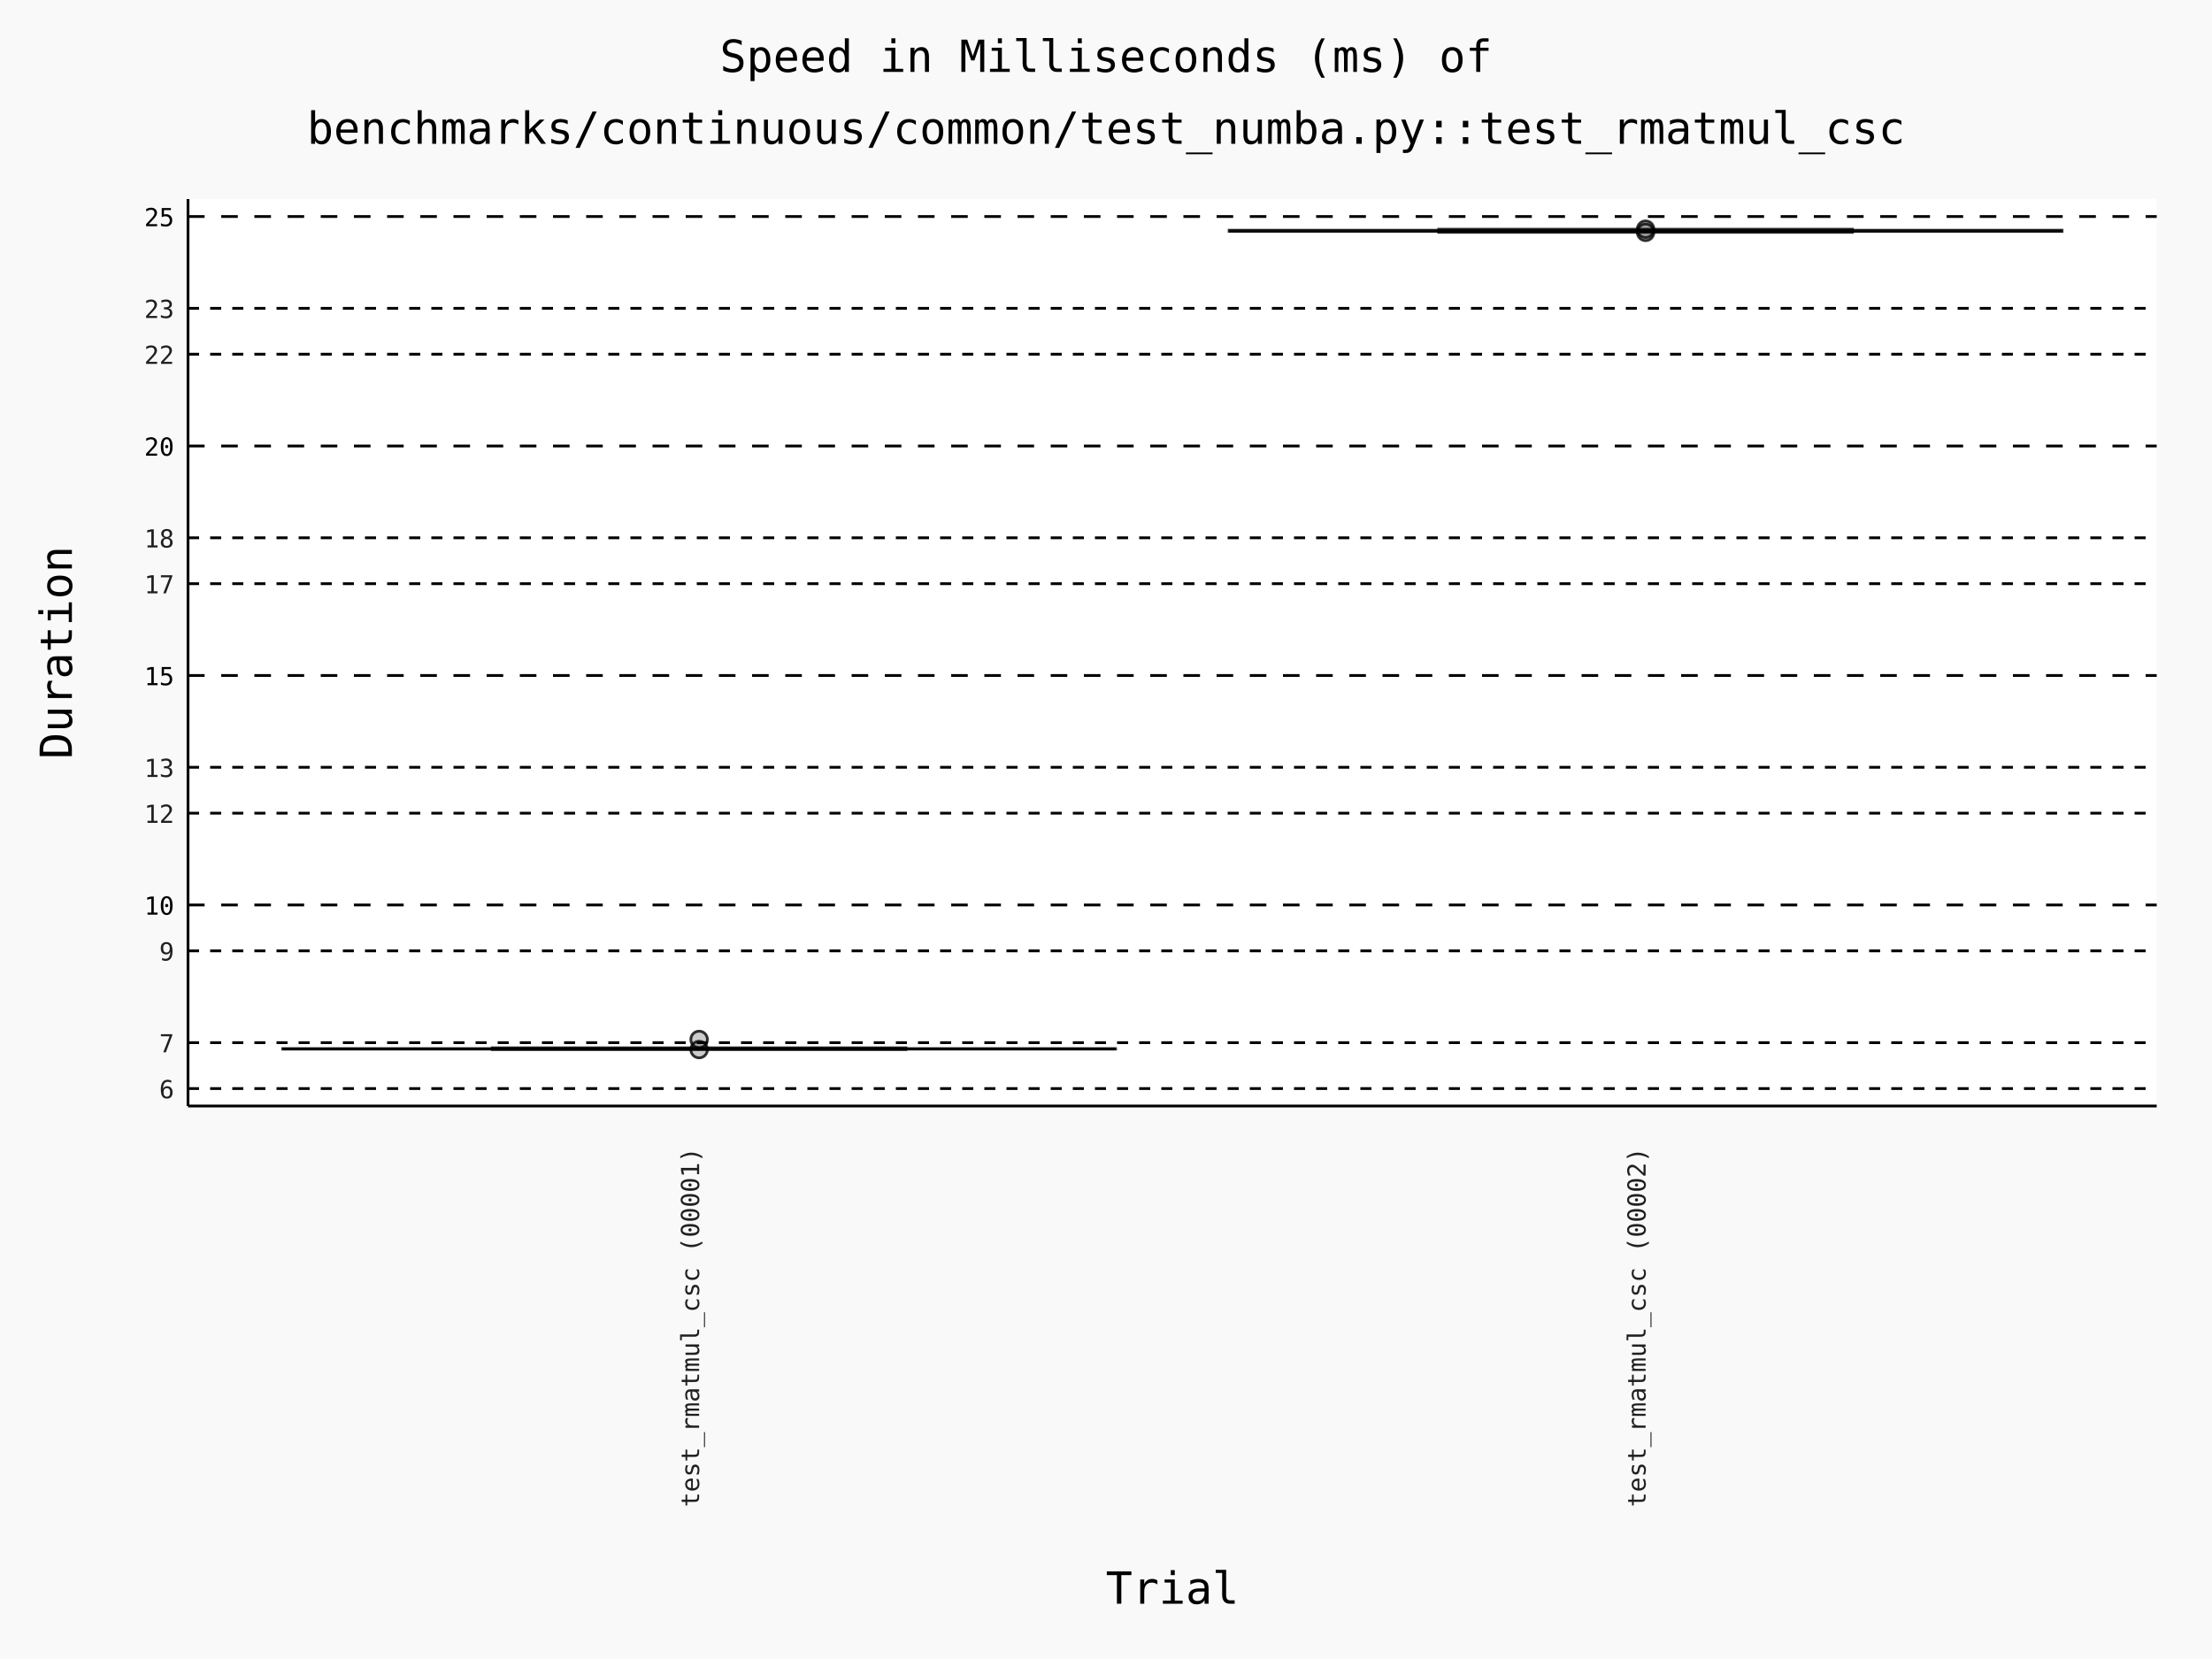
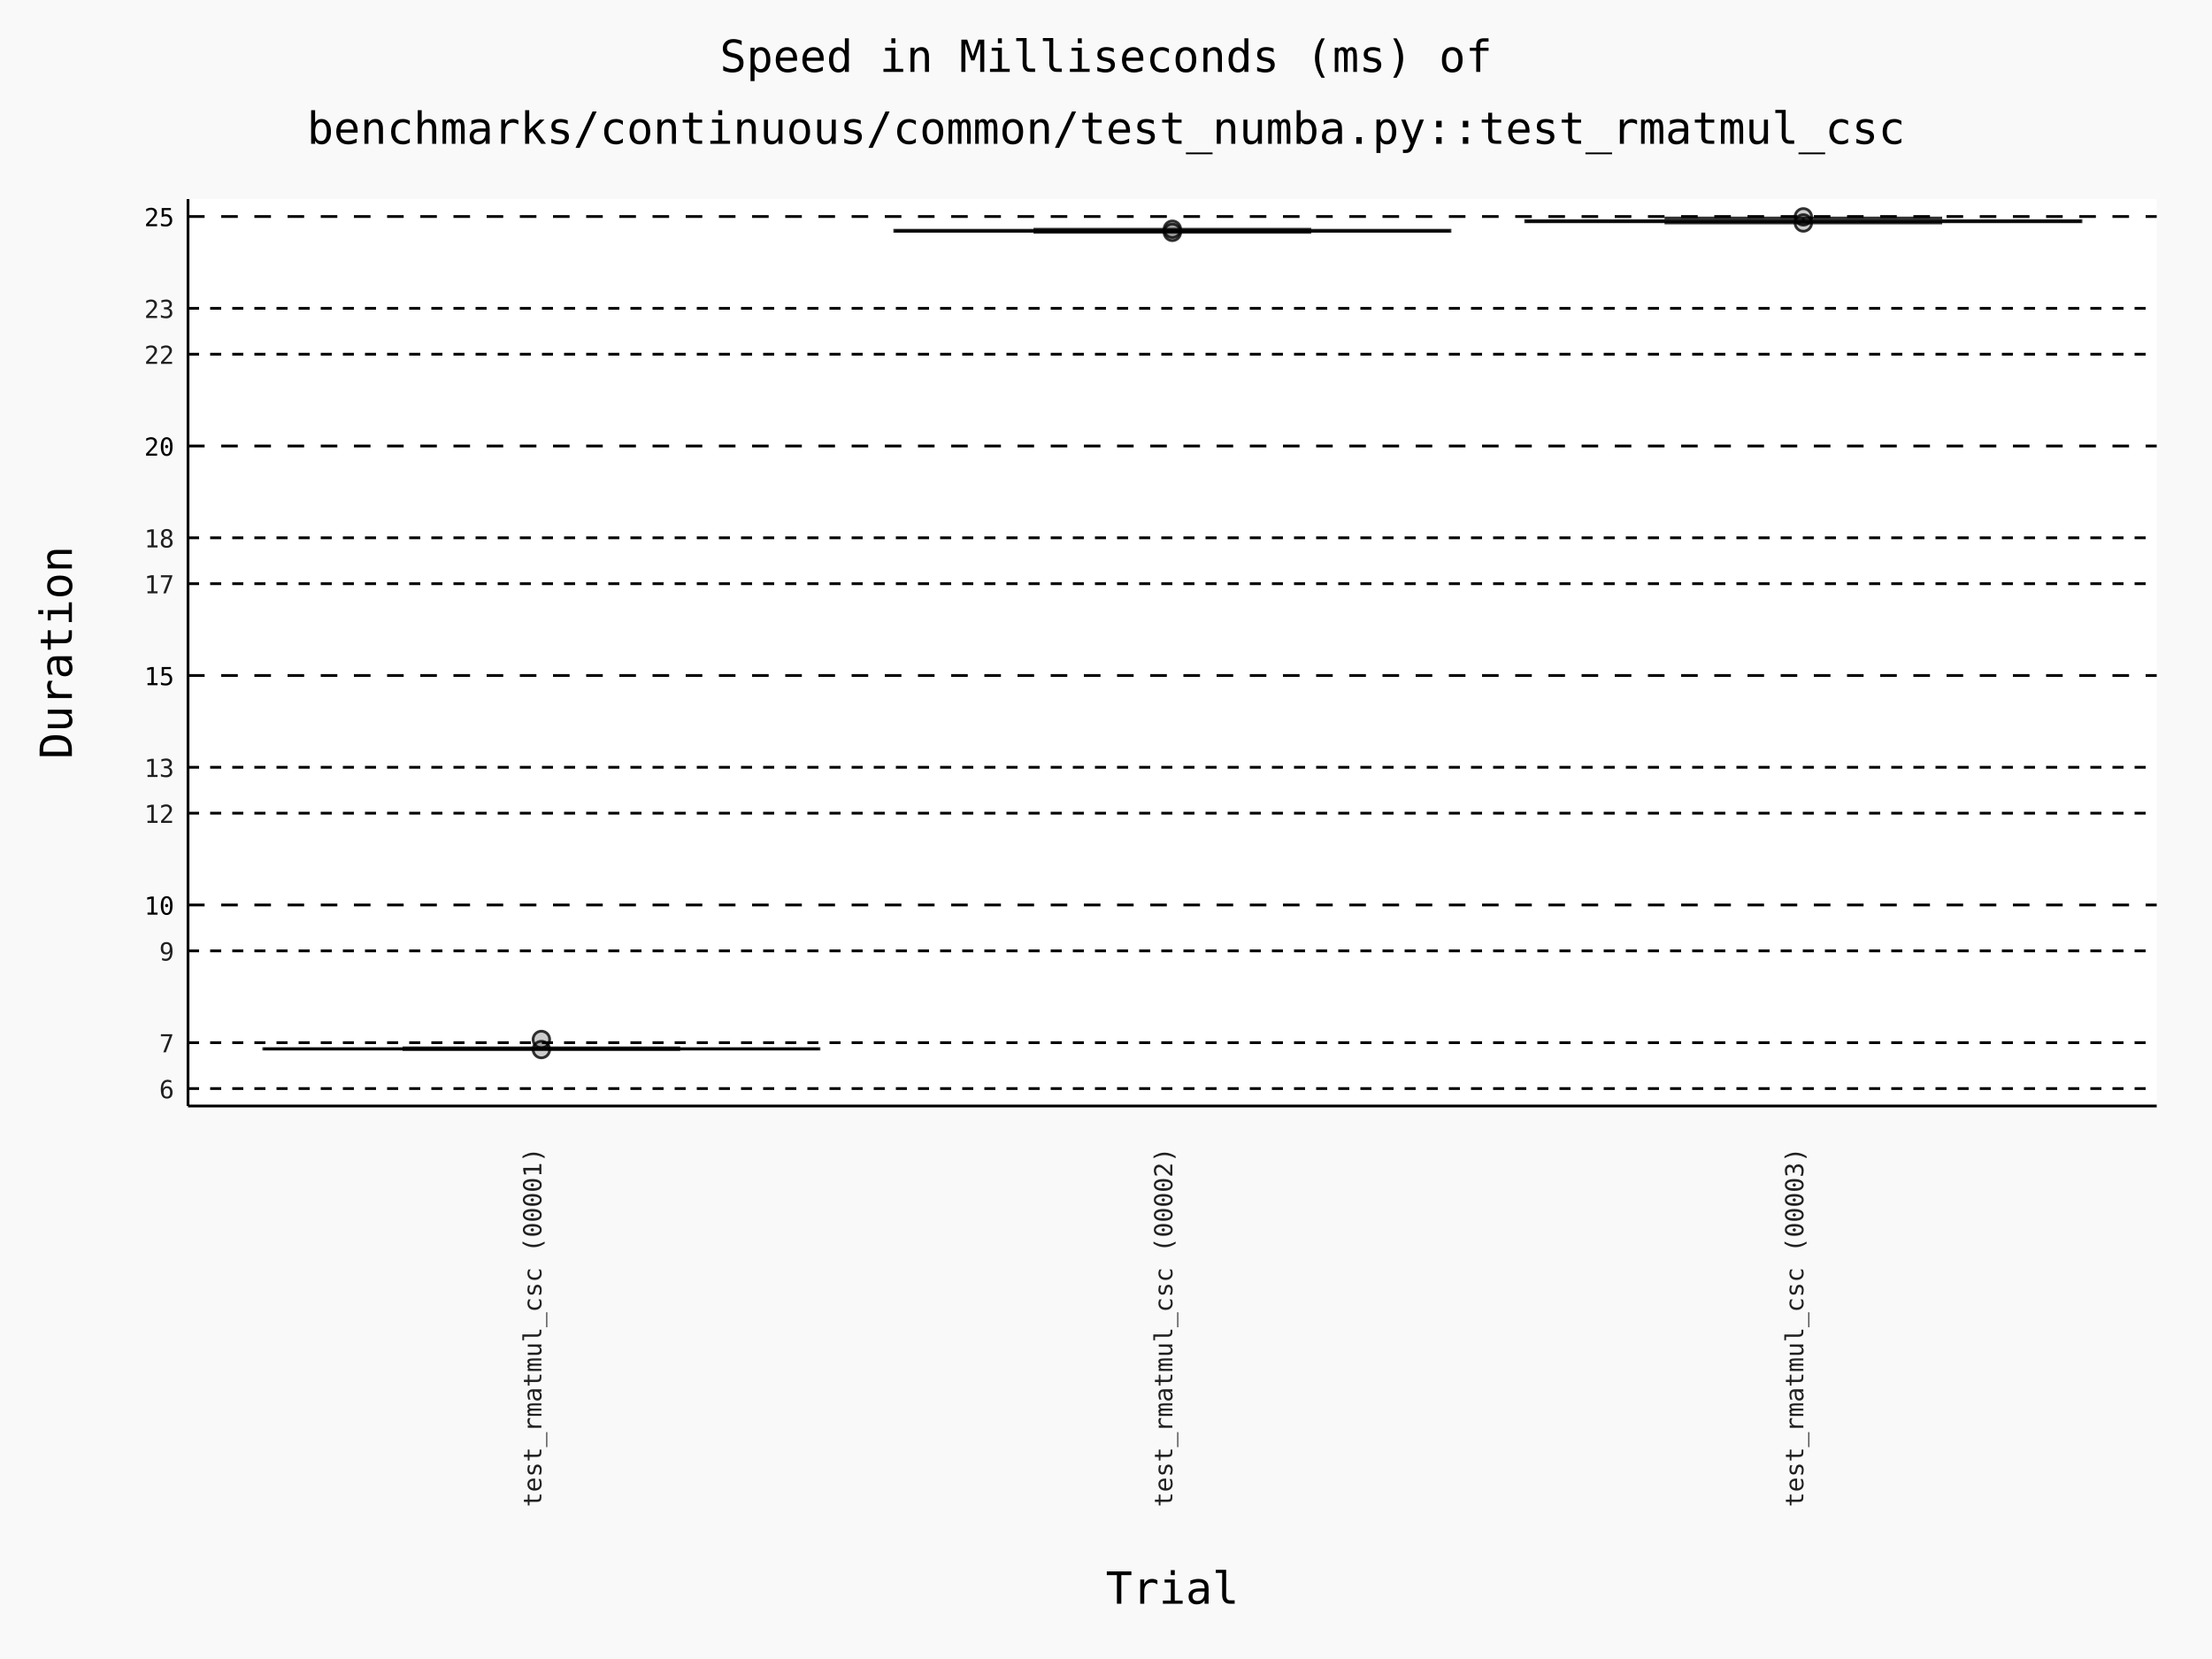
- <svg xmlns="http://www.w3.org/2000/svg" id="chart-3f204472-53bc-41da-8a4e-aa077ee20c4e" class="pygal-chart" viewBox="0 0 800 600">
+ <svg xmlns="http://www.w3.org/2000/svg" id="chart-561ffcb5-da2e-4464-87ba-7b3b3c392dc6" class="pygal-chart" viewBox="0 0 800 600">
  <defs>
-     <style type="text/css">#chart-3f204472-53bc-41da-8a4e-aa077ee20c4e{-webkit-user-select:none;-webkit-font-smoothing:antialiased;font-family:Consolas,"Deja Vu Sans Mono","Bitstream Vera Sans Mono","Courier New",monospace}#chart-3f204472-53bc-41da-8a4e-aa077ee20c4e .title{font-family:Consolas,"Deja Vu Sans Mono","Bitstream Vera Sans Mono","Courier New",monospace;font-size:16px}#chart-3f204472-53bc-41da-8a4e-aa077ee20c4e .legends .legend text{font-family:Consolas,"Deja Vu Sans Mono","Bitstream Vera Sans Mono","Courier New",monospace;font-size:14px}#chart-3f204472-53bc-41da-8a4e-aa077ee20c4e .axis text{font-family:Consolas,"Deja Vu Sans Mono","Bitstream Vera Sans Mono","Courier New",monospace;font-size:10px}#chart-3f204472-53bc-41da-8a4e-aa077ee20c4e .axis text.major{font-family:Consolas,"Deja Vu Sans Mono","Bitstream Vera Sans Mono","Courier New",monospace;font-size:10px}#chart-3f204472-53bc-41da-8a4e-aa077ee20c4e .text-overlay text.value{font-family:Consolas,"Deja Vu Sans Mono","Bitstream Vera Sans Mono","Courier New",monospace;font-size:16px}#chart-3f204472-53bc-41da-8a4e-aa077ee20c4e .text-overlay text.label{font-family:Consolas,"Deja Vu Sans Mono","Bitstream Vera Sans Mono","Courier New",monospace;font-size:10px}#chart-3f204472-53bc-41da-8a4e-aa077ee20c4e .tooltip{font-family:Consolas,"Deja Vu Sans Mono","Bitstream Vera Sans Mono","Courier New",monospace;font-size:14px}#chart-3f204472-53bc-41da-8a4e-aa077ee20c4e text.no_data{font-family:Consolas,"Deja Vu Sans Mono","Bitstream Vera Sans Mono","Courier New",monospace;font-size:64px}
- #chart-3f204472-53bc-41da-8a4e-aa077ee20c4e{background-color:rgba(249,249,249,1)}#chart-3f204472-53bc-41da-8a4e-aa077ee20c4e path,#chart-3f204472-53bc-41da-8a4e-aa077ee20c4e line,#chart-3f204472-53bc-41da-8a4e-aa077ee20c4e rect,#chart-3f204472-53bc-41da-8a4e-aa077ee20c4e circle{-webkit-transition:150ms;-moz-transition:150ms;transition:150ms}#chart-3f204472-53bc-41da-8a4e-aa077ee20c4e .graph &gt; .background{fill:rgba(249,249,249,1)}#chart-3f204472-53bc-41da-8a4e-aa077ee20c4e .plot &gt; .background{fill:rgba(255,255,255,1)}#chart-3f204472-53bc-41da-8a4e-aa077ee20c4e .graph{fill:rgba(0,0,0,.87)}#chart-3f204472-53bc-41da-8a4e-aa077ee20c4e text.no_data{fill:rgba(0,0,0,1)}#chart-3f204472-53bc-41da-8a4e-aa077ee20c4e .title{fill:rgba(0,0,0,1)}#chart-3f204472-53bc-41da-8a4e-aa077ee20c4e .legends .legend text{fill:rgba(0,0,0,.87)}#chart-3f204472-53bc-41da-8a4e-aa077ee20c4e .legends .legend:hover text{fill:rgba(0,0,0,1)}#chart-3f204472-53bc-41da-8a4e-aa077ee20c4e .axis .line{stroke:rgba(0,0,0,1)}#chart-3f204472-53bc-41da-8a4e-aa077ee20c4e .axis .guide.line{stroke:rgba(0,0,0,.54)}#chart-3f204472-53bc-41da-8a4e-aa077ee20c4e .axis .major.line{stroke:rgba(0,0,0,.87)}#chart-3f204472-53bc-41da-8a4e-aa077ee20c4e .axis text.major{fill:rgba(0,0,0,1)}#chart-3f204472-53bc-41da-8a4e-aa077ee20c4e .axis.y .guides:hover .guide.line,#chart-3f204472-53bc-41da-8a4e-aa077ee20c4e .line-graph .axis.x .guides:hover .guide.line,#chart-3f204472-53bc-41da-8a4e-aa077ee20c4e .stackedline-graph .axis.x .guides:hover .guide.line,#chart-3f204472-53bc-41da-8a4e-aa077ee20c4e .xy-graph .axis.x .guides:hover .guide.line{stroke:rgba(0,0,0,1)}#chart-3f204472-53bc-41da-8a4e-aa077ee20c4e .axis .guides:hover text{fill:rgba(0,0,0,1)}#chart-3f204472-53bc-41da-8a4e-aa077ee20c4e .reactive{fill-opacity:.7;stroke-opacity:.8;stroke-width:1}#chart-3f204472-53bc-41da-8a4e-aa077ee20c4e .ci{stroke:rgba(0,0,0,.87)}#chart-3f204472-53bc-41da-8a4e-aa077ee20c4e .reactive.active,#chart-3f204472-53bc-41da-8a4e-aa077ee20c4e .active .reactive{fill-opacity:.8;stroke-opacity:.9;stroke-width:4}#chart-3f204472-53bc-41da-8a4e-aa077ee20c4e .ci .reactive.active{stroke-width:1.5}#chart-3f204472-53bc-41da-8a4e-aa077ee20c4e .series text{fill:rgba(0,0,0,1)}#chart-3f204472-53bc-41da-8a4e-aa077ee20c4e .tooltip rect{fill:rgba(255,255,255,1);stroke:rgba(0,0,0,1);-webkit-transition:opacity 150ms;-moz-transition:opacity 150ms;transition:opacity 150ms}#chart-3f204472-53bc-41da-8a4e-aa077ee20c4e .tooltip .label{fill:rgba(0,0,0,.87)}#chart-3f204472-53bc-41da-8a4e-aa077ee20c4e .tooltip .label{fill:rgba(0,0,0,.87)}#chart-3f204472-53bc-41da-8a4e-aa077ee20c4e .tooltip .legend{font-size:.8em;fill:rgba(0,0,0,.54)}#chart-3f204472-53bc-41da-8a4e-aa077ee20c4e .tooltip .x_label{font-size:.6em;fill:rgba(0,0,0,1)}#chart-3f204472-53bc-41da-8a4e-aa077ee20c4e .tooltip .xlink{font-size:.5em;text-decoration:underline}#chart-3f204472-53bc-41da-8a4e-aa077ee20c4e .tooltip .value{font-size:1.5em}#chart-3f204472-53bc-41da-8a4e-aa077ee20c4e .bound{font-size:.5em}#chart-3f204472-53bc-41da-8a4e-aa077ee20c4e .max-value{font-size:.75em;fill:rgba(0,0,0,.54)}#chart-3f204472-53bc-41da-8a4e-aa077ee20c4e .map-element{fill:rgba(255,255,255,1);stroke:rgba(0,0,0,.54) !important}#chart-3f204472-53bc-41da-8a4e-aa077ee20c4e .map-element .reactive{fill-opacity:inherit;stroke-opacity:inherit}#chart-3f204472-53bc-41da-8a4e-aa077ee20c4e .color-0,#chart-3f204472-53bc-41da-8a4e-aa077ee20c4e .color-0 a:visited{stroke:#000000;fill:#000000}#chart-3f204472-53bc-41da-8a4e-aa077ee20c4e .color-1,#chart-3f204472-53bc-41da-8a4e-aa077ee20c4e .color-1 a:visited{stroke:#000000;fill:#000000}#chart-3f204472-53bc-41da-8a4e-aa077ee20c4e .text-overlay .color-0 text{fill:white}#chart-3f204472-53bc-41da-8a4e-aa077ee20c4e .text-overlay .color-1 text{fill:white}
- #chart-3f204472-53bc-41da-8a4e-aa077ee20c4e text.no_data{text-anchor:middle}#chart-3f204472-53bc-41da-8a4e-aa077ee20c4e .guide.line{fill:none}#chart-3f204472-53bc-41da-8a4e-aa077ee20c4e .centered{text-anchor:middle}#chart-3f204472-53bc-41da-8a4e-aa077ee20c4e .title{text-anchor:middle}#chart-3f204472-53bc-41da-8a4e-aa077ee20c4e .legends .legend text{fill-opacity:1}#chart-3f204472-53bc-41da-8a4e-aa077ee20c4e .axis.x text{text-anchor:middle}#chart-3f204472-53bc-41da-8a4e-aa077ee20c4e .axis.x:not(.web) text[transform]{text-anchor:start}#chart-3f204472-53bc-41da-8a4e-aa077ee20c4e .axis.x:not(.web) text[transform].backwards{text-anchor:end}#chart-3f204472-53bc-41da-8a4e-aa077ee20c4e .axis.y text{text-anchor:end}#chart-3f204472-53bc-41da-8a4e-aa077ee20c4e .axis.y text[transform].backwards{text-anchor:start}#chart-3f204472-53bc-41da-8a4e-aa077ee20c4e .axis.y2 text{text-anchor:start}#chart-3f204472-53bc-41da-8a4e-aa077ee20c4e .axis.y2 text[transform].backwards{text-anchor:end}#chart-3f204472-53bc-41da-8a4e-aa077ee20c4e .axis .guide.line{stroke-dasharray:4,4;stroke:black}#chart-3f204472-53bc-41da-8a4e-aa077ee20c4e .axis .major.guide.line{stroke-dasharray:6,6;stroke:black}#chart-3f204472-53bc-41da-8a4e-aa077ee20c4e .horizontal .axis.y .guide.line,#chart-3f204472-53bc-41da-8a4e-aa077ee20c4e .horizontal .axis.y2 .guide.line,#chart-3f204472-53bc-41da-8a4e-aa077ee20c4e .vertical .axis.x .guide.line{opacity:0}#chart-3f204472-53bc-41da-8a4e-aa077ee20c4e .horizontal .axis.always_show .guide.line,#chart-3f204472-53bc-41da-8a4e-aa077ee20c4e .vertical .axis.always_show .guide.line{opacity:1 !important}#chart-3f204472-53bc-41da-8a4e-aa077ee20c4e .axis.y .guides:hover .guide.line,#chart-3f204472-53bc-41da-8a4e-aa077ee20c4e .axis.y2 .guides:hover .guide.line,#chart-3f204472-53bc-41da-8a4e-aa077ee20c4e .axis.x .guides:hover .guide.line{opacity:1}#chart-3f204472-53bc-41da-8a4e-aa077ee20c4e .axis .guides:hover text{opacity:1}#chart-3f204472-53bc-41da-8a4e-aa077ee20c4e .nofill{fill:none}#chart-3f204472-53bc-41da-8a4e-aa077ee20c4e .subtle-fill{fill-opacity:.2}#chart-3f204472-53bc-41da-8a4e-aa077ee20c4e .dot{stroke-width:1px;fill-opacity:1;stroke-opacity:1}#chart-3f204472-53bc-41da-8a4e-aa077ee20c4e .dot.active{stroke-width:5px}#chart-3f204472-53bc-41da-8a4e-aa077ee20c4e .dot.negative{fill:transparent}#chart-3f204472-53bc-41da-8a4e-aa077ee20c4e text,#chart-3f204472-53bc-41da-8a4e-aa077ee20c4e tspan{stroke:none !important}#chart-3f204472-53bc-41da-8a4e-aa077ee20c4e .series text.active{opacity:1}#chart-3f204472-53bc-41da-8a4e-aa077ee20c4e .tooltip rect{fill-opacity:.95;stroke-width:.5}#chart-3f204472-53bc-41da-8a4e-aa077ee20c4e .tooltip text{fill-opacity:1}#chart-3f204472-53bc-41da-8a4e-aa077ee20c4e .showable{visibility:hidden}#chart-3f204472-53bc-41da-8a4e-aa077ee20c4e .showable.shown{visibility:visible}#chart-3f204472-53bc-41da-8a4e-aa077ee20c4e .gauge-background{fill:rgba(229,229,229,1);stroke:none}#chart-3f204472-53bc-41da-8a4e-aa077ee20c4e .bg-lines{stroke:rgba(249,249,249,1);stroke-width:2px}
+     <style type="text/css">#chart-561ffcb5-da2e-4464-87ba-7b3b3c392dc6{-webkit-user-select:none;-webkit-font-smoothing:antialiased;font-family:Consolas,"Deja Vu Sans Mono","Bitstream Vera Sans Mono","Courier New",monospace}#chart-561ffcb5-da2e-4464-87ba-7b3b3c392dc6 .title{font-family:Consolas,"Deja Vu Sans Mono","Bitstream Vera Sans Mono","Courier New",monospace;font-size:16px}#chart-561ffcb5-da2e-4464-87ba-7b3b3c392dc6 .legends .legend text{font-family:Consolas,"Deja Vu Sans Mono","Bitstream Vera Sans Mono","Courier New",monospace;font-size:14px}#chart-561ffcb5-da2e-4464-87ba-7b3b3c392dc6 .axis text{font-family:Consolas,"Deja Vu Sans Mono","Bitstream Vera Sans Mono","Courier New",monospace;font-size:10px}#chart-561ffcb5-da2e-4464-87ba-7b3b3c392dc6 .axis text.major{font-family:Consolas,"Deja Vu Sans Mono","Bitstream Vera Sans Mono","Courier New",monospace;font-size:10px}#chart-561ffcb5-da2e-4464-87ba-7b3b3c392dc6 .text-overlay text.value{font-family:Consolas,"Deja Vu Sans Mono","Bitstream Vera Sans Mono","Courier New",monospace;font-size:16px}#chart-561ffcb5-da2e-4464-87ba-7b3b3c392dc6 .text-overlay text.label{font-family:Consolas,"Deja Vu Sans Mono","Bitstream Vera Sans Mono","Courier New",monospace;font-size:10px}#chart-561ffcb5-da2e-4464-87ba-7b3b3c392dc6 .tooltip{font-family:Consolas,"Deja Vu Sans Mono","Bitstream Vera Sans Mono","Courier New",monospace;font-size:14px}#chart-561ffcb5-da2e-4464-87ba-7b3b3c392dc6 text.no_data{font-family:Consolas,"Deja Vu Sans Mono","Bitstream Vera Sans Mono","Courier New",monospace;font-size:64px}
+ #chart-561ffcb5-da2e-4464-87ba-7b3b3c392dc6{background-color:rgba(249,249,249,1)}#chart-561ffcb5-da2e-4464-87ba-7b3b3c392dc6 path,#chart-561ffcb5-da2e-4464-87ba-7b3b3c392dc6 line,#chart-561ffcb5-da2e-4464-87ba-7b3b3c392dc6 rect,#chart-561ffcb5-da2e-4464-87ba-7b3b3c392dc6 circle{-webkit-transition:150ms;-moz-transition:150ms;transition:150ms}#chart-561ffcb5-da2e-4464-87ba-7b3b3c392dc6 .graph &gt; .background{fill:rgba(249,249,249,1)}#chart-561ffcb5-da2e-4464-87ba-7b3b3c392dc6 .plot &gt; .background{fill:rgba(255,255,255,1)}#chart-561ffcb5-da2e-4464-87ba-7b3b3c392dc6 .graph{fill:rgba(0,0,0,.87)}#chart-561ffcb5-da2e-4464-87ba-7b3b3c392dc6 text.no_data{fill:rgba(0,0,0,1)}#chart-561ffcb5-da2e-4464-87ba-7b3b3c392dc6 .title{fill:rgba(0,0,0,1)}#chart-561ffcb5-da2e-4464-87ba-7b3b3c392dc6 .legends .legend text{fill:rgba(0,0,0,.87)}#chart-561ffcb5-da2e-4464-87ba-7b3b3c392dc6 .legends .legend:hover text{fill:rgba(0,0,0,1)}#chart-561ffcb5-da2e-4464-87ba-7b3b3c392dc6 .axis .line{stroke:rgba(0,0,0,1)}#chart-561ffcb5-da2e-4464-87ba-7b3b3c392dc6 .axis .guide.line{stroke:rgba(0,0,0,.54)}#chart-561ffcb5-da2e-4464-87ba-7b3b3c392dc6 .axis .major.line{stroke:rgba(0,0,0,.87)}#chart-561ffcb5-da2e-4464-87ba-7b3b3c392dc6 .axis text.major{fill:rgba(0,0,0,1)}#chart-561ffcb5-da2e-4464-87ba-7b3b3c392dc6 .axis.y .guides:hover .guide.line,#chart-561ffcb5-da2e-4464-87ba-7b3b3c392dc6 .line-graph .axis.x .guides:hover .guide.line,#chart-561ffcb5-da2e-4464-87ba-7b3b3c392dc6 .stackedline-graph .axis.x .guides:hover .guide.line,#chart-561ffcb5-da2e-4464-87ba-7b3b3c392dc6 .xy-graph .axis.x .guides:hover .guide.line{stroke:rgba(0,0,0,1)}#chart-561ffcb5-da2e-4464-87ba-7b3b3c392dc6 .axis .guides:hover text{fill:rgba(0,0,0,1)}#chart-561ffcb5-da2e-4464-87ba-7b3b3c392dc6 .reactive{fill-opacity:.7;stroke-opacity:.8;stroke-width:1}#chart-561ffcb5-da2e-4464-87ba-7b3b3c392dc6 .ci{stroke:rgba(0,0,0,.87)}#chart-561ffcb5-da2e-4464-87ba-7b3b3c392dc6 .reactive.active,#chart-561ffcb5-da2e-4464-87ba-7b3b3c392dc6 .active .reactive{fill-opacity:.8;stroke-opacity:.9;stroke-width:4}#chart-561ffcb5-da2e-4464-87ba-7b3b3c392dc6 .ci .reactive.active{stroke-width:1.5}#chart-561ffcb5-da2e-4464-87ba-7b3b3c392dc6 .series text{fill:rgba(0,0,0,1)}#chart-561ffcb5-da2e-4464-87ba-7b3b3c392dc6 .tooltip rect{fill:rgba(255,255,255,1);stroke:rgba(0,0,0,1);-webkit-transition:opacity 150ms;-moz-transition:opacity 150ms;transition:opacity 150ms}#chart-561ffcb5-da2e-4464-87ba-7b3b3c392dc6 .tooltip .label{fill:rgba(0,0,0,.87)}#chart-561ffcb5-da2e-4464-87ba-7b3b3c392dc6 .tooltip .label{fill:rgba(0,0,0,.87)}#chart-561ffcb5-da2e-4464-87ba-7b3b3c392dc6 .tooltip .legend{font-size:.8em;fill:rgba(0,0,0,.54)}#chart-561ffcb5-da2e-4464-87ba-7b3b3c392dc6 .tooltip .x_label{font-size:.6em;fill:rgba(0,0,0,1)}#chart-561ffcb5-da2e-4464-87ba-7b3b3c392dc6 .tooltip .xlink{font-size:.5em;text-decoration:underline}#chart-561ffcb5-da2e-4464-87ba-7b3b3c392dc6 .tooltip .value{font-size:1.5em}#chart-561ffcb5-da2e-4464-87ba-7b3b3c392dc6 .bound{font-size:.5em}#chart-561ffcb5-da2e-4464-87ba-7b3b3c392dc6 .max-value{font-size:.75em;fill:rgba(0,0,0,.54)}#chart-561ffcb5-da2e-4464-87ba-7b3b3c392dc6 .map-element{fill:rgba(255,255,255,1);stroke:rgba(0,0,0,.54) !important}#chart-561ffcb5-da2e-4464-87ba-7b3b3c392dc6 .map-element .reactive{fill-opacity:inherit;stroke-opacity:inherit}#chart-561ffcb5-da2e-4464-87ba-7b3b3c392dc6 .color-0,#chart-561ffcb5-da2e-4464-87ba-7b3b3c392dc6 .color-0 a:visited{stroke:#000000;fill:#000000}#chart-561ffcb5-da2e-4464-87ba-7b3b3c392dc6 .color-1,#chart-561ffcb5-da2e-4464-87ba-7b3b3c392dc6 .color-1 a:visited{stroke:#000000;fill:#000000}#chart-561ffcb5-da2e-4464-87ba-7b3b3c392dc6 .color-2,#chart-561ffcb5-da2e-4464-87ba-7b3b3c392dc6 .color-2 a:visited{stroke:#000000;fill:#000000}#chart-561ffcb5-da2e-4464-87ba-7b3b3c392dc6 .text-overlay .color-0 text{fill:white}#chart-561ffcb5-da2e-4464-87ba-7b3b3c392dc6 .text-overlay .color-1 text{fill:white}#chart-561ffcb5-da2e-4464-87ba-7b3b3c392dc6 .text-overlay .color-2 text{fill:white}
+ #chart-561ffcb5-da2e-4464-87ba-7b3b3c392dc6 text.no_data{text-anchor:middle}#chart-561ffcb5-da2e-4464-87ba-7b3b3c392dc6 .guide.line{fill:none}#chart-561ffcb5-da2e-4464-87ba-7b3b3c392dc6 .centered{text-anchor:middle}#chart-561ffcb5-da2e-4464-87ba-7b3b3c392dc6 .title{text-anchor:middle}#chart-561ffcb5-da2e-4464-87ba-7b3b3c392dc6 .legends .legend text{fill-opacity:1}#chart-561ffcb5-da2e-4464-87ba-7b3b3c392dc6 .axis.x text{text-anchor:middle}#chart-561ffcb5-da2e-4464-87ba-7b3b3c392dc6 .axis.x:not(.web) text[transform]{text-anchor:start}#chart-561ffcb5-da2e-4464-87ba-7b3b3c392dc6 .axis.x:not(.web) text[transform].backwards{text-anchor:end}#chart-561ffcb5-da2e-4464-87ba-7b3b3c392dc6 .axis.y text{text-anchor:end}#chart-561ffcb5-da2e-4464-87ba-7b3b3c392dc6 .axis.y text[transform].backwards{text-anchor:start}#chart-561ffcb5-da2e-4464-87ba-7b3b3c392dc6 .axis.y2 text{text-anchor:start}#chart-561ffcb5-da2e-4464-87ba-7b3b3c392dc6 .axis.y2 text[transform].backwards{text-anchor:end}#chart-561ffcb5-da2e-4464-87ba-7b3b3c392dc6 .axis .guide.line{stroke-dasharray:4,4;stroke:black}#chart-561ffcb5-da2e-4464-87ba-7b3b3c392dc6 .axis .major.guide.line{stroke-dasharray:6,6;stroke:black}#chart-561ffcb5-da2e-4464-87ba-7b3b3c392dc6 .horizontal .axis.y .guide.line,#chart-561ffcb5-da2e-4464-87ba-7b3b3c392dc6 .horizontal .axis.y2 .guide.line,#chart-561ffcb5-da2e-4464-87ba-7b3b3c392dc6 .vertical .axis.x .guide.line{opacity:0}#chart-561ffcb5-da2e-4464-87ba-7b3b3c392dc6 .horizontal .axis.always_show .guide.line,#chart-561ffcb5-da2e-4464-87ba-7b3b3c392dc6 .vertical .axis.always_show .guide.line{opacity:1 !important}#chart-561ffcb5-da2e-4464-87ba-7b3b3c392dc6 .axis.y .guides:hover .guide.line,#chart-561ffcb5-da2e-4464-87ba-7b3b3c392dc6 .axis.y2 .guides:hover .guide.line,#chart-561ffcb5-da2e-4464-87ba-7b3b3c392dc6 .axis.x .guides:hover .guide.line{opacity:1}#chart-561ffcb5-da2e-4464-87ba-7b3b3c392dc6 .axis .guides:hover text{opacity:1}#chart-561ffcb5-da2e-4464-87ba-7b3b3c392dc6 .nofill{fill:none}#chart-561ffcb5-da2e-4464-87ba-7b3b3c392dc6 .subtle-fill{fill-opacity:.2}#chart-561ffcb5-da2e-4464-87ba-7b3b3c392dc6 .dot{stroke-width:1px;fill-opacity:1;stroke-opacity:1}#chart-561ffcb5-da2e-4464-87ba-7b3b3c392dc6 .dot.active{stroke-width:5px}#chart-561ffcb5-da2e-4464-87ba-7b3b3c392dc6 .dot.negative{fill:transparent}#chart-561ffcb5-da2e-4464-87ba-7b3b3c392dc6 text,#chart-561ffcb5-da2e-4464-87ba-7b3b3c392dc6 tspan{stroke:none !important}#chart-561ffcb5-da2e-4464-87ba-7b3b3c392dc6 .series text.active{opacity:1}#chart-561ffcb5-da2e-4464-87ba-7b3b3c392dc6 .tooltip rect{fill-opacity:.95;stroke-width:.5}#chart-561ffcb5-da2e-4464-87ba-7b3b3c392dc6 .tooltip text{fill-opacity:1}#chart-561ffcb5-da2e-4464-87ba-7b3b3c392dc6 .showable{visibility:hidden}#chart-561ffcb5-da2e-4464-87ba-7b3b3c392dc6 .showable.shown{visibility:visible}#chart-561ffcb5-da2e-4464-87ba-7b3b3c392dc6 .gauge-background{fill:rgba(229,229,229,1);stroke:none}#chart-561ffcb5-da2e-4464-87ba-7b3b3c392dc6 .bg-lines{stroke:rgba(249,249,249,1);stroke-width:2px}
.tooltip .value{font-size:1em !important}.axis text{font-size:9px !important}</style>
  </defs>
  <g class="graph custombox-graph vertical">
    <rect x="0" y="0" width="800" height="600" class="background" />
    <g transform="translate(68, 72)" class="plot">
      <rect x="0" y="0" width="712.0" height="328.0" class="background" />
      <g class="axis y always_show">
        <path d="M0 328 h712" class="line" />
        <g class="guides">
          <path d="M0 321.692 h712" class="guide line" />
          <text x="-5" y="325.192" class="">6</text>
        </g>
        <g class="guides">
          <path d="M0 305.093 h712" class="guide line" />
          <text x="-5" y="308.593" class="">7</text>
        </g>
        <g class="guides">
          <path d="M0 271.895 h712" class="guide line" />
          <text x="-5" y="275.395" class="">9</text>
        </g>
        <g class="guides">
          <path d="M0 255.296 h712" class="major guide line" />
          <text x="-5" y="258.796" class="major">10</text>
        </g>
        <g class="guides">
          <path d="M0 222.097 h712" class="guide line" />
          <text x="-5" y="225.597" class="">12</text>
        </g>
        <g class="guides">
          <path d="M0 205.498 h712" class="guide line" />
          <text x="-5" y="208.998" class="">13</text>
        </g>
        <g class="guides">
          <path d="M0 172.3 h712" class="major guide line" />
          <text x="-5" y="175.8" class="major">15</text>
        </g>
        <g class="guides">
          <path d="M0 139.101 h712" class="guide line" />
          <text x="-5" y="142.601" class="">17</text>
        </g>
        <g class="guides">
          <path d="M0 122.502 h712" class="guide line" />
          <text x="-5" y="126.002" class="">18</text>
        </g>
        <g class="guides">
          <path d="M0 89.304 h712" class="major guide line" />
          <text x="-5" y="92.804" class="major">20</text>
        </g>
        <g class="guides">
          <path d="M0 56.105 h712" class="guide line" />
          <text x="-5" y="59.605" class="">22</text>
        </g>
        <g class="guides">
          <path d="M0 39.506 h712" class="guide line" />
          <text x="-5" y="43.006" class="">23</text>
        </g>
        <g class="guides">
          <path d="M0 6.308 h712" class="major guide line" />
          <text x="-5" y="9.808" class="major">25</text>
        </g>
      </g>
      <g class="axis x">
        <path d="M0 0 v328" class="line" />
        <g class="guides">
-           <path d="M184.846 0 v328" class="guide line" />
-           <text x="184.846" y="343.0" class="backwards" transform="rotate(270 184.8462 343)">test_rmatmul_csc (00001)</text>
+           <path d="M127.795 0 v328" class="guide line" />
+           <text x="127.795" y="343.0" class="backwards" transform="rotate(270 127.7949 343)">test_rmatmul_csc (00001)</text>
        </g>
        <g class="guides">
-           <path d="M527.154 0 v328" class="guide line" />
-           <text x="527.154" y="343.0" class="backwards" transform="rotate(270 527.1538 343)">test_rmatmul_csc (00002)</text>
+           <path d="M356 0 v328" class="guide line" />
+           <text x="356.0" y="343.0" class="backwards" transform="rotate(270 356 343)">test_rmatmul_csc (00002)</text>
+         </g>
+         <g class="guides">
+           <path d="M584.205 0 v328" class="guide line" />
+           <text x="584.205" y="343.0" class="backwards" transform="rotate(270 584.2051 343)">test_rmatmul_csc (00003)</text>
        </g>
      </g>
      <g class="series serie-0 color-0">
        <g class="boxes">
          <g class="box">
-             <path stroke-width="3" d="M109.538 307.589 L260.154 307.589" class="reactive tooltip-trigger" />
-             <path stroke-width="3" d="M34.231 307.355 L335.462 307.355" class="reactive tooltip-trigger" />
-             <path stroke-width="3" d="M109.538 306.956 L260.154 306.956" class="reactive tooltip-trigger" />
-             <path stroke-width="2" d="M184.846 307.589 L184.846 307.414" class="reactive tooltip-trigger" />
-             <path stroke-width="2" d="M184.846 306.956 L184.846 307.259" class="reactive tooltip-trigger" />
-             <rect x="34.231" y="307.259" height="0.154" width="301.231" class="subtle-fill reactive tooltip-trigger" />
-             <circle cx="184.846" cy="307.589" r="3" class="subtle-fill reactive tooltip-trigger" />
-             <circle cx="184.846" cy="303.939" r="3" class="subtle-fill reactive tooltip-trigger" />
+             <path stroke-width="3" d="M77.59 307.589 L178 307.589" class="reactive tooltip-trigger" />
+             <path stroke-width="3" d="M27.385 307.355 L228.205 307.355" class="reactive tooltip-trigger" />
+             <path stroke-width="3" d="M77.59 306.956 L178 306.956" class="reactive tooltip-trigger" />
+             <path stroke-width="2" d="M127.795 307.589 L127.795 307.414" class="reactive tooltip-trigger" />
+             <path stroke-width="2" d="M127.795 306.956 L127.795 307.259" class="reactive tooltip-trigger" />
+             <rect x="27.385" y="307.259" height="0.154" width="200.821" class="subtle-fill reactive tooltip-trigger" />
+             <circle cx="127.795" cy="307.589" r="3" class="subtle-fill reactive tooltip-trigger" />
+             <circle cx="127.795" cy="303.939" r="3" class="subtle-fill reactive tooltip-trigger" />
          </g>
        </g>
      </g>
      <g class="series serie-1 color-1">
        <g class="boxes">
          <g class="box">
-             <path stroke-width="3" d="M451.846 12.03 L602.462 12.03" class="reactive tooltip-trigger" />
-             <path stroke-width="3" d="M376.538 11.531 L677.769 11.531" class="reactive tooltip-trigger" />
-             <path stroke-width="3" d="M451.846 10.905 L602.462 10.905" class="reactive tooltip-trigger" />
-             <path stroke-width="2" d="M527.154 12.03 L527.154 11.669" class="reactive tooltip-trigger" />
-             <path stroke-width="2" d="M527.154 10.905 L527.154 11.269" class="reactive tooltip-trigger" />
-             <rect x="376.538" y="11.269" height="0.4" width="301.231" class="subtle-fill reactive tooltip-trigger" />
-             <circle cx="527.154" cy="12.03" r="3" class="subtle-fill reactive tooltip-trigger" />
-             <circle cx="527.154" cy="10.905" r="3" class="subtle-fill reactive tooltip-trigger" />
+             <path stroke-width="3" d="M305.795 12.03 L406.205 12.03" class="reactive tooltip-trigger" />
+             <path stroke-width="3" d="M255.59 11.531 L456.41 11.531" class="reactive tooltip-trigger" />
+             <path stroke-width="3" d="M305.795 10.905 L406.205 10.905" class="reactive tooltip-trigger" />
+             <path stroke-width="2" d="M356 12.03 L356 11.669" class="reactive tooltip-trigger" />
+             <path stroke-width="2" d="M356 10.905 L356 11.269" class="reactive tooltip-trigger" />
+             <rect x="255.59" y="11.269" height="0.4" width="200.821" class="subtle-fill reactive tooltip-trigger" />
+             <circle cx="356" cy="12.03" r="3" class="subtle-fill reactive tooltip-trigger" />
+             <circle cx="356" cy="10.905" r="3" class="subtle-fill reactive tooltip-trigger" />
+           </g>
+         </g>
+       </g>
+       <g class="series serie-2 color-2">
+         <g class="boxes">
+           <g class="box">
+             <path stroke-width="3" d="M534 8.639 L634.41 8.639" class="reactive tooltip-trigger" />
+             <path stroke-width="3" d="M483.795 8.047 L684.615 8.047" class="reactive tooltip-trigger" />
+             <path stroke-width="3" d="M534 6.844 L634.41 6.844" class="reactive tooltip-trigger" />
+             <path stroke-width="2" d="M584.205 8.639 L584.205 8.213" class="reactive tooltip-trigger" />
+             <path stroke-width="2" d="M584.205 6.844 L584.205 7.801" class="reactive tooltip-trigger" />
+             <rect x="483.795" y="7.801" height="0.411" width="200.821" class="subtle-fill reactive tooltip-trigger" />
+             <circle cx="584.205" cy="8.639" r="3" class="subtle-fill reactive tooltip-trigger" />
+             <circle cx="584.205" cy="6.432" r="3" class="subtle-fill reactive tooltip-trigger" />
          </g>
        </g>
      </g>
    </g>
    <g class="titles">
      <text x="400.0" y="26" class="title plot_title">Speed in Milliseconds (ms) of</text>
      <text x="400.0" y="52" class="title plot_title">benchmarks/continuous/common/test_numba.py::test_rmatmul_csc</text>
      <text x="424.0" y="580.0" class="title">Trial</text>
      <text x="0" y="262.0" class="title" transform="rotate(-90 0 236)">Duration</text>
    </g>
    <g transform="translate(68, 72)" class="plot overlay">
      <g class="series serie-0 color-0" />
      <g class="series serie-1 color-1" />
+       <g class="series serie-2 color-2" />
    </g>
    <g transform="translate(68, 72)" class="plot text-overlay">
      <g class="series serie-0 color-0" />
      <g class="series serie-1 color-1" />
+       <g class="series serie-2 color-2" />
    </g>
    <g transform="translate(68, 72)" class="plot tooltip-overlay">
      <g transform="translate(0 0)" style="opacity: 0" class="tooltip">
        <rect rx="0" ry="0" width="0" height="0" class="tooltip-box" />
        <g class="text" />
      </g>
    </g>
  </g>
</svg>
